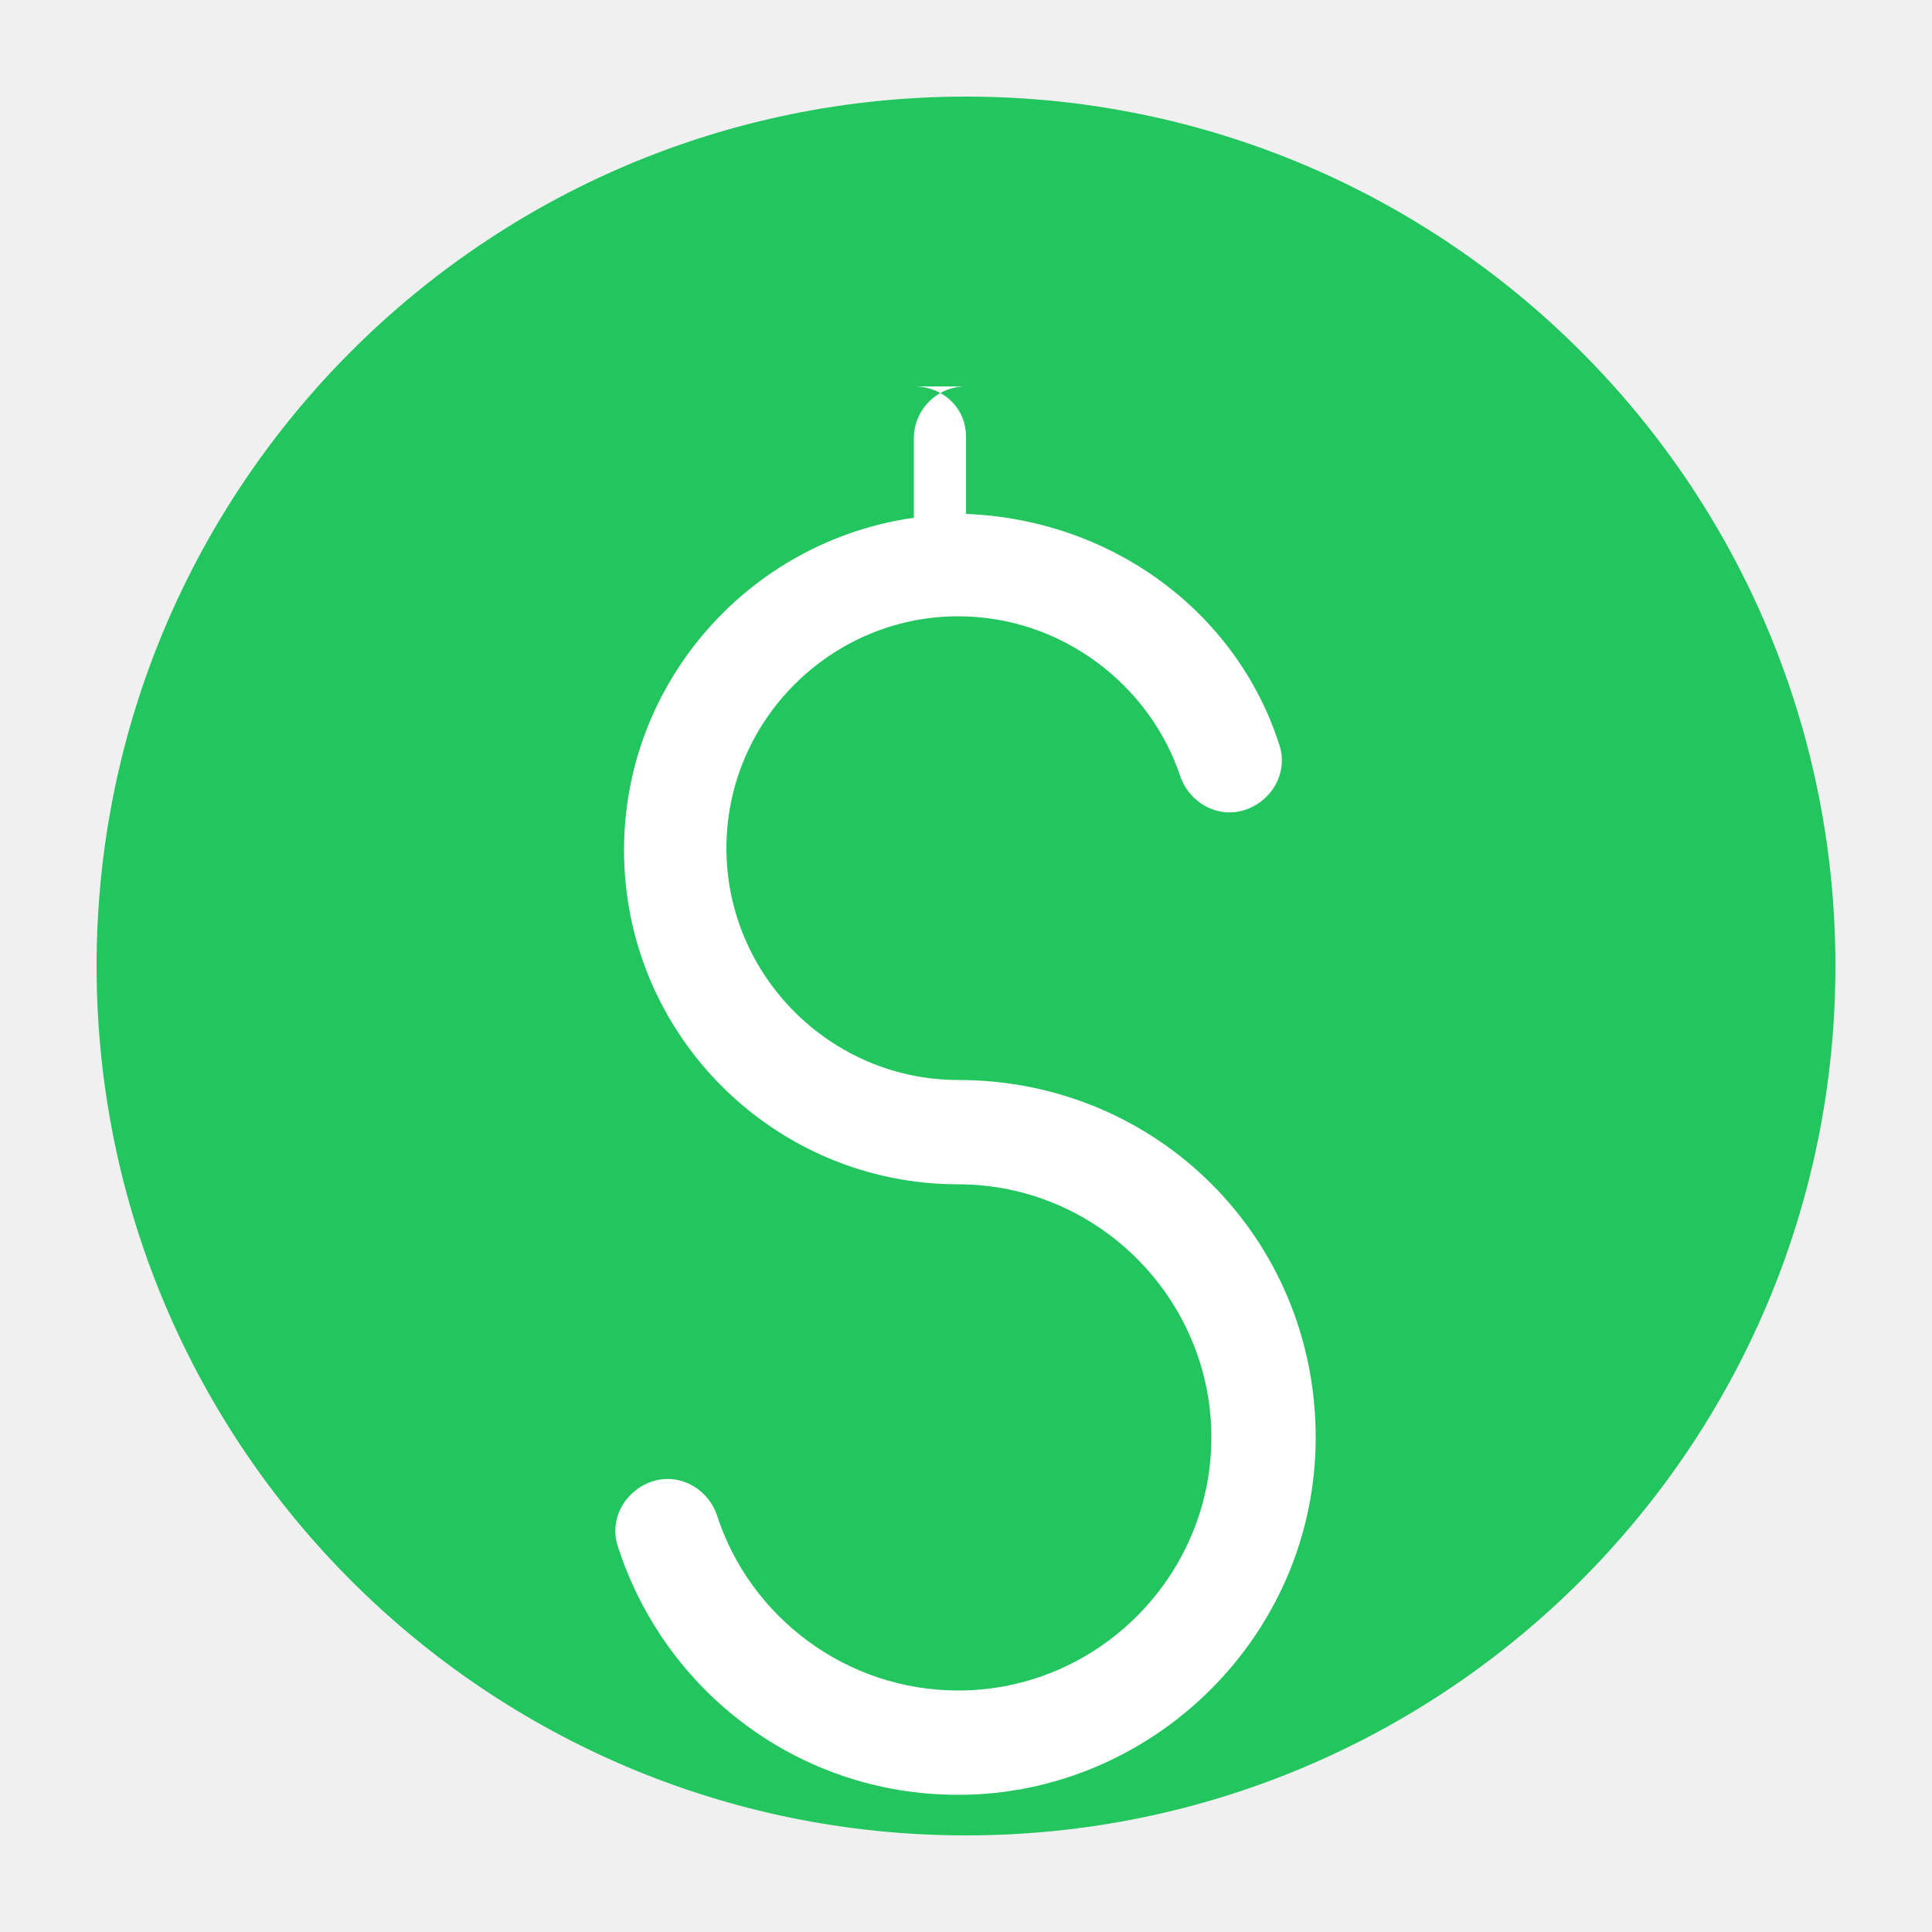
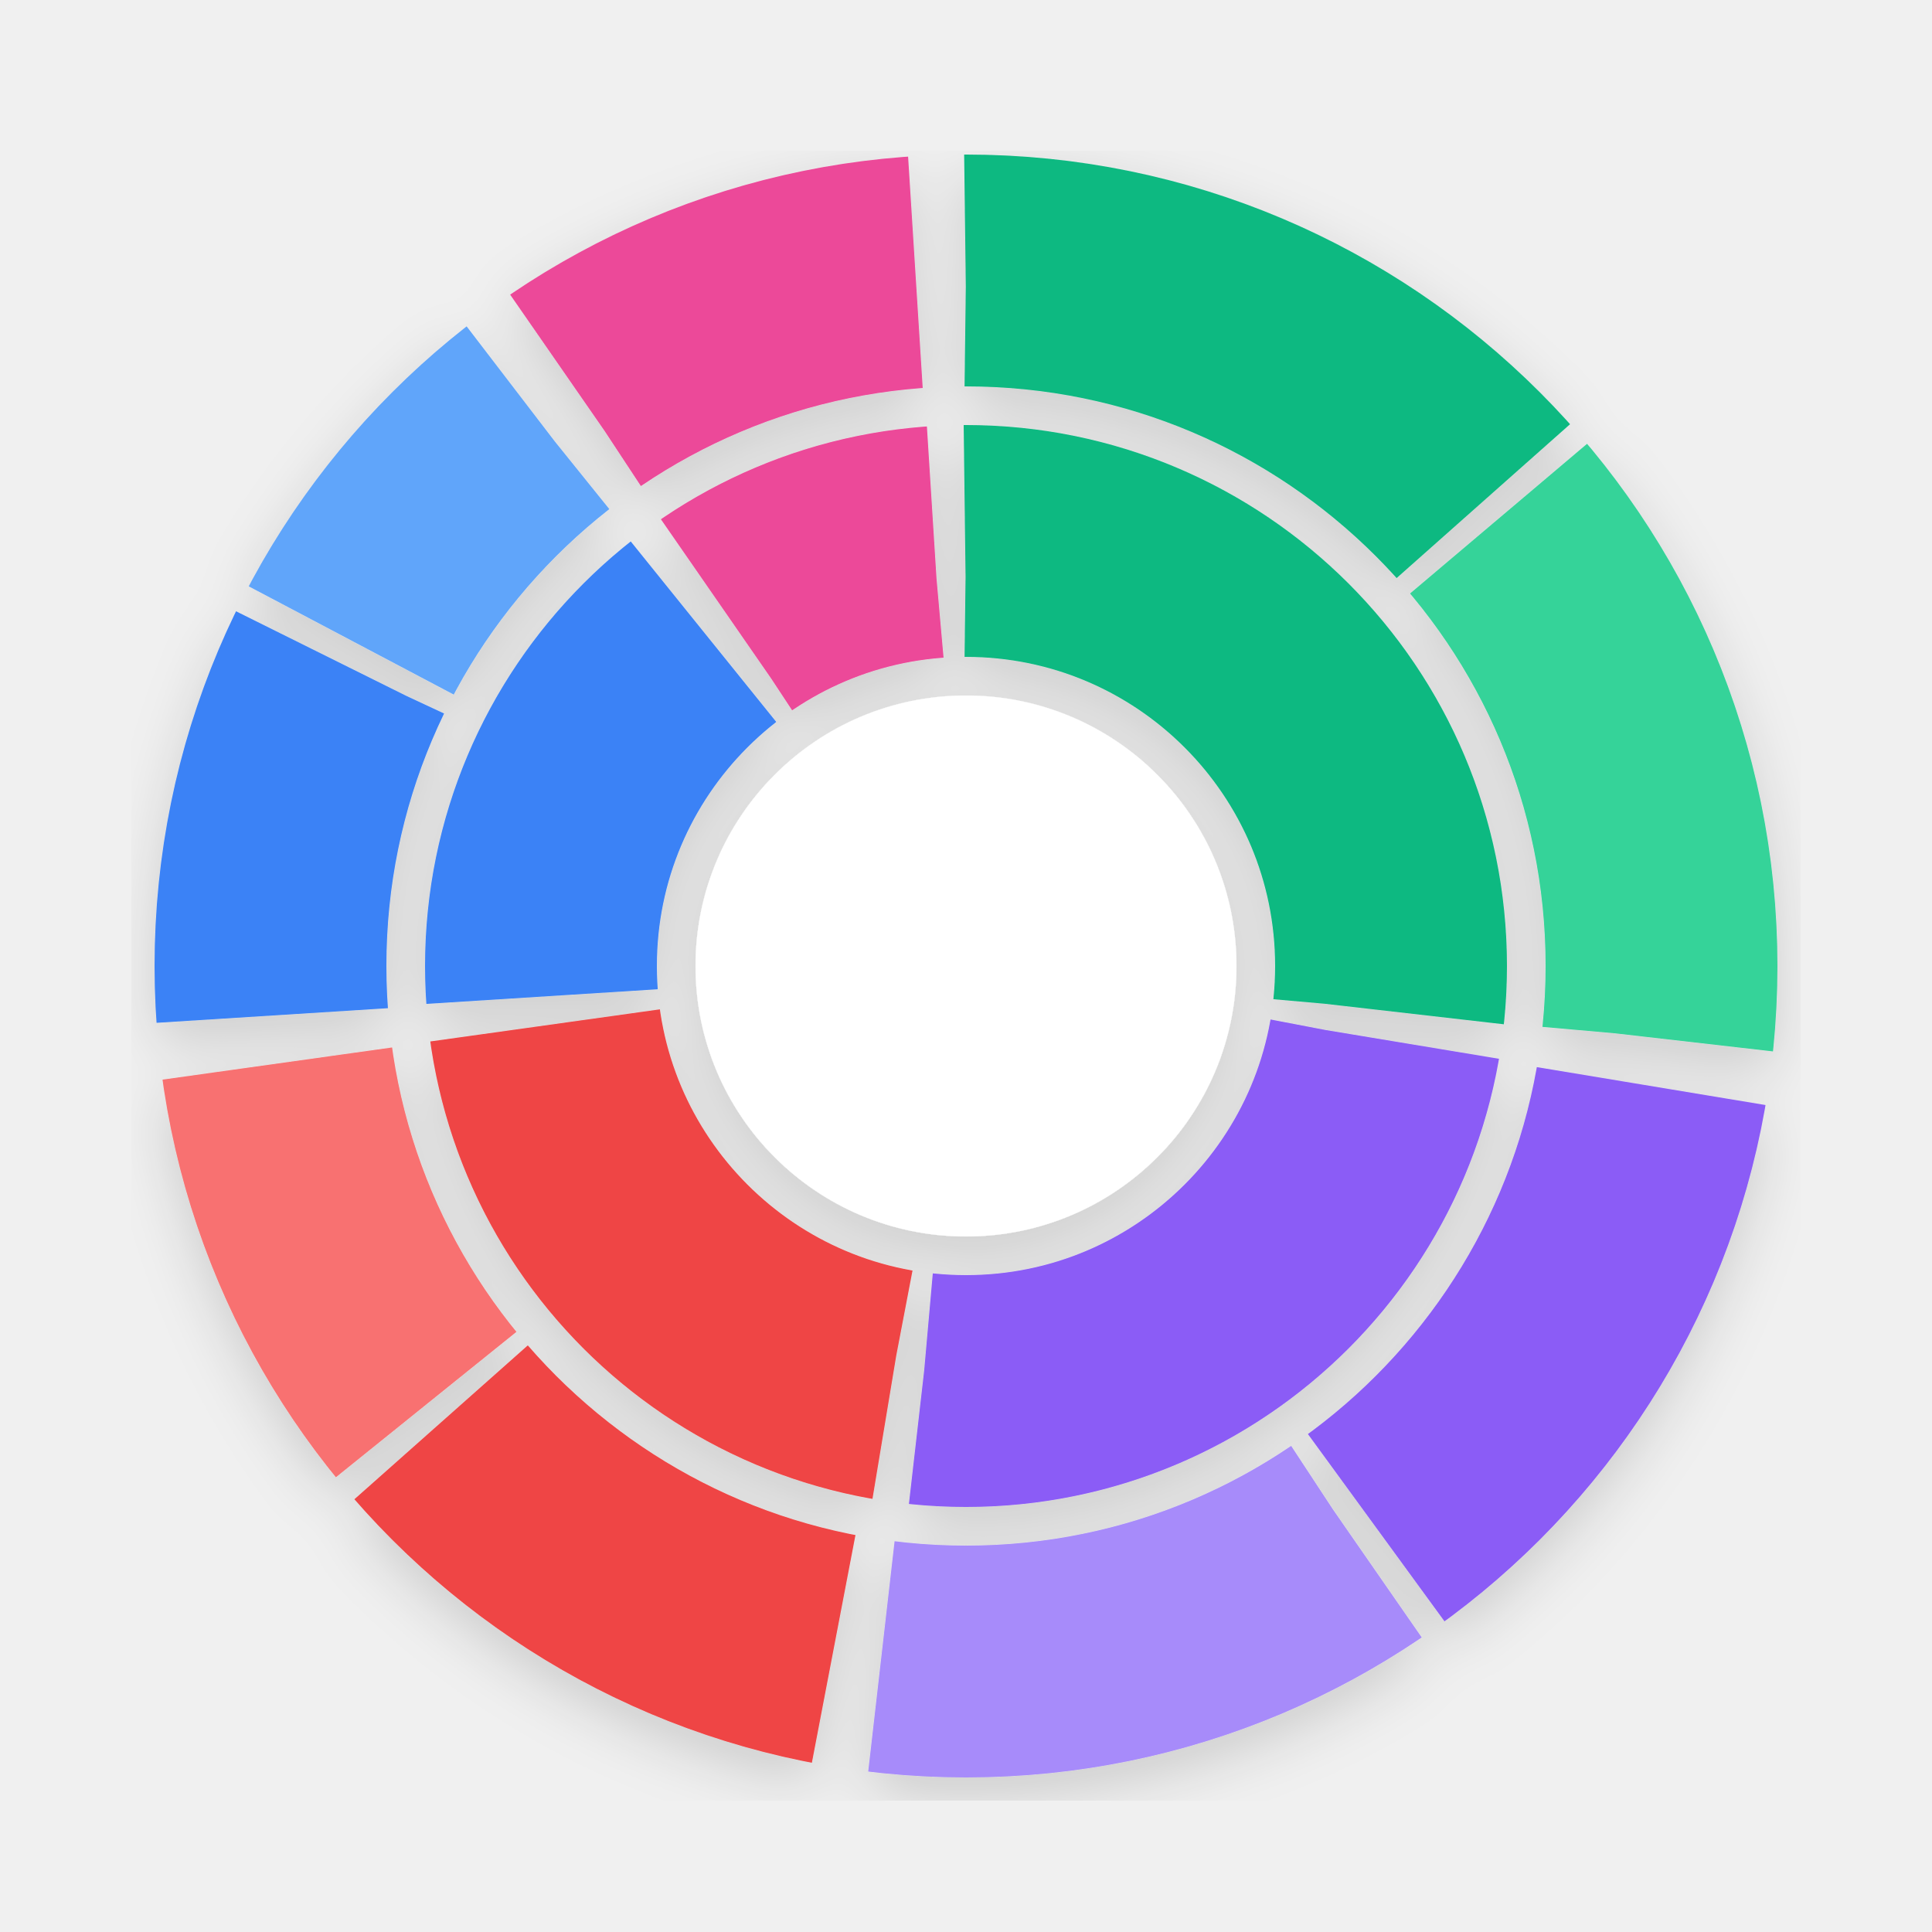
<svg xmlns="http://www.w3.org/2000/svg" viewBox="0 0 100 100">
-   <circle cx="50" cy="50" r="45" fill="#22c55e" />
-   <path d="M50 20c-1.5 0-2.7 1.2-2.7 2.7v4.1c-8.5 1.2-15 8.5-15 17.2 0 9.6 7.8 17.3 17.3 17.3 7.2 0 13.1 5.9 13.1 13.1s-5.9 13.1-13.1 13.1c-5.8 0-10.8-3.8-12.5-9.1-.5-1.4-2-2.2-3.4-1.7-1.4.5-2.2 2-1.7 3.4 2.4 7.4 9.3 12.8 17.6 12.8 10 0 18.5-8.2 18.5-18.5s-8.2-18.5-18.5-18.5c-6.6 0-12-5.4-12-12s5.4-12 12-12c5.3 0 9.9 3.5 11.5 8.3.5 1.4 2 2.2 3.4 1.7 1.4-.5 2.2-2 1.7-3.4-2.2-6.8-8.6-11.6-16.2-11.9v-4c0-1.5-1.2-2.6-2.7-2.6z" fill="white" />
+   <defs>
+     <filter id="s">
+       <feDropShadow dx="0" dy="1" stdDeviation="1.5" flood-opacity="0.15" />
+     </filter>
+   </defs>
+   <g filter="url(#s)">
+     <g transform="rotate(-90 50 50)" fill="none">
+       <circle cx="50" cy="50" r="22" stroke="#10b981" stroke-width="12" stroke-dasharray="36.9 101.3" stroke-dashoffset="0" />
+       <circle cx="50" cy="50" r="22" stroke="#8b5cf6" stroke-width="12" stroke-dasharray="33.0 105.2" stroke-dashoffset="-38.4" />
+       <circle cx="50" cy="50" r="22" stroke="#ef4444" stroke-width="12" stroke-dasharray="27.6 110.6" stroke-dashoffset="-73.0" />
+       <circle cx="50" cy="50" r="22" stroke="#3b82f6" stroke-width="12" stroke-dasharray="21.5 116.7" stroke-dashoffset="-102.1" />
+       <circle cx="50" cy="50" r="22" stroke="#ec4899" stroke-width="12" stroke-dasharray="11.5 126.7" stroke-dashoffset="-125.1" />
+       <circle cx="50" cy="50" r="36" stroke="#10b981" stroke-width="12" stroke-dasharray="30.2 196.0" stroke-dashoffset="0" />
+       <circle cx="50" cy="50" r="36" stroke="#34d399" stroke-width="12" stroke-dasharray="28.9 197.3" stroke-dashoffset="-31.4" />
+       <circle cx="50" cy="50" r="36" stroke="#8b5cf6" stroke-width="12" stroke-dasharray="27.6 198.6" stroke-dashoffset="-62.8" />
+       <circle cx="50" cy="50" r="36" stroke="#a78bfa" stroke-width="12" stroke-dasharray="25.8 200.4" stroke-dashoffset="-91.7" />
+       <circle cx="50" cy="50" r="36" stroke="#ef4444" stroke-width="12" stroke-dasharray="23.9 202.3" stroke-dashoffset="-120.0" />
+       <circle cx="50" cy="50" r="36" stroke="#f87171" stroke-width="12" stroke-dasharray="19.5 206.7" stroke-dashoffset="-145.1" />
+       <circle cx="50" cy="50" r="36" stroke="#3b82f6" stroke-width="12" stroke-dasharray="18.8 207.4" stroke-dashoffset="-167.1" />
+       <circle cx="50" cy="50" r="36" stroke="#60a5fa" stroke-width="12" stroke-dasharray="15.1 211.1" stroke-dashoffset="-187.2" />
+       <circle cx="50" cy="50" r="36" stroke="#ec4899" stroke-width="12" stroke-dasharray="18.8 207.4" stroke-dashoffset="-204.8" />
+     </g>
+     <circle cx="50" cy="50" r="14" fill="white" />
+   </g>
</svg>
